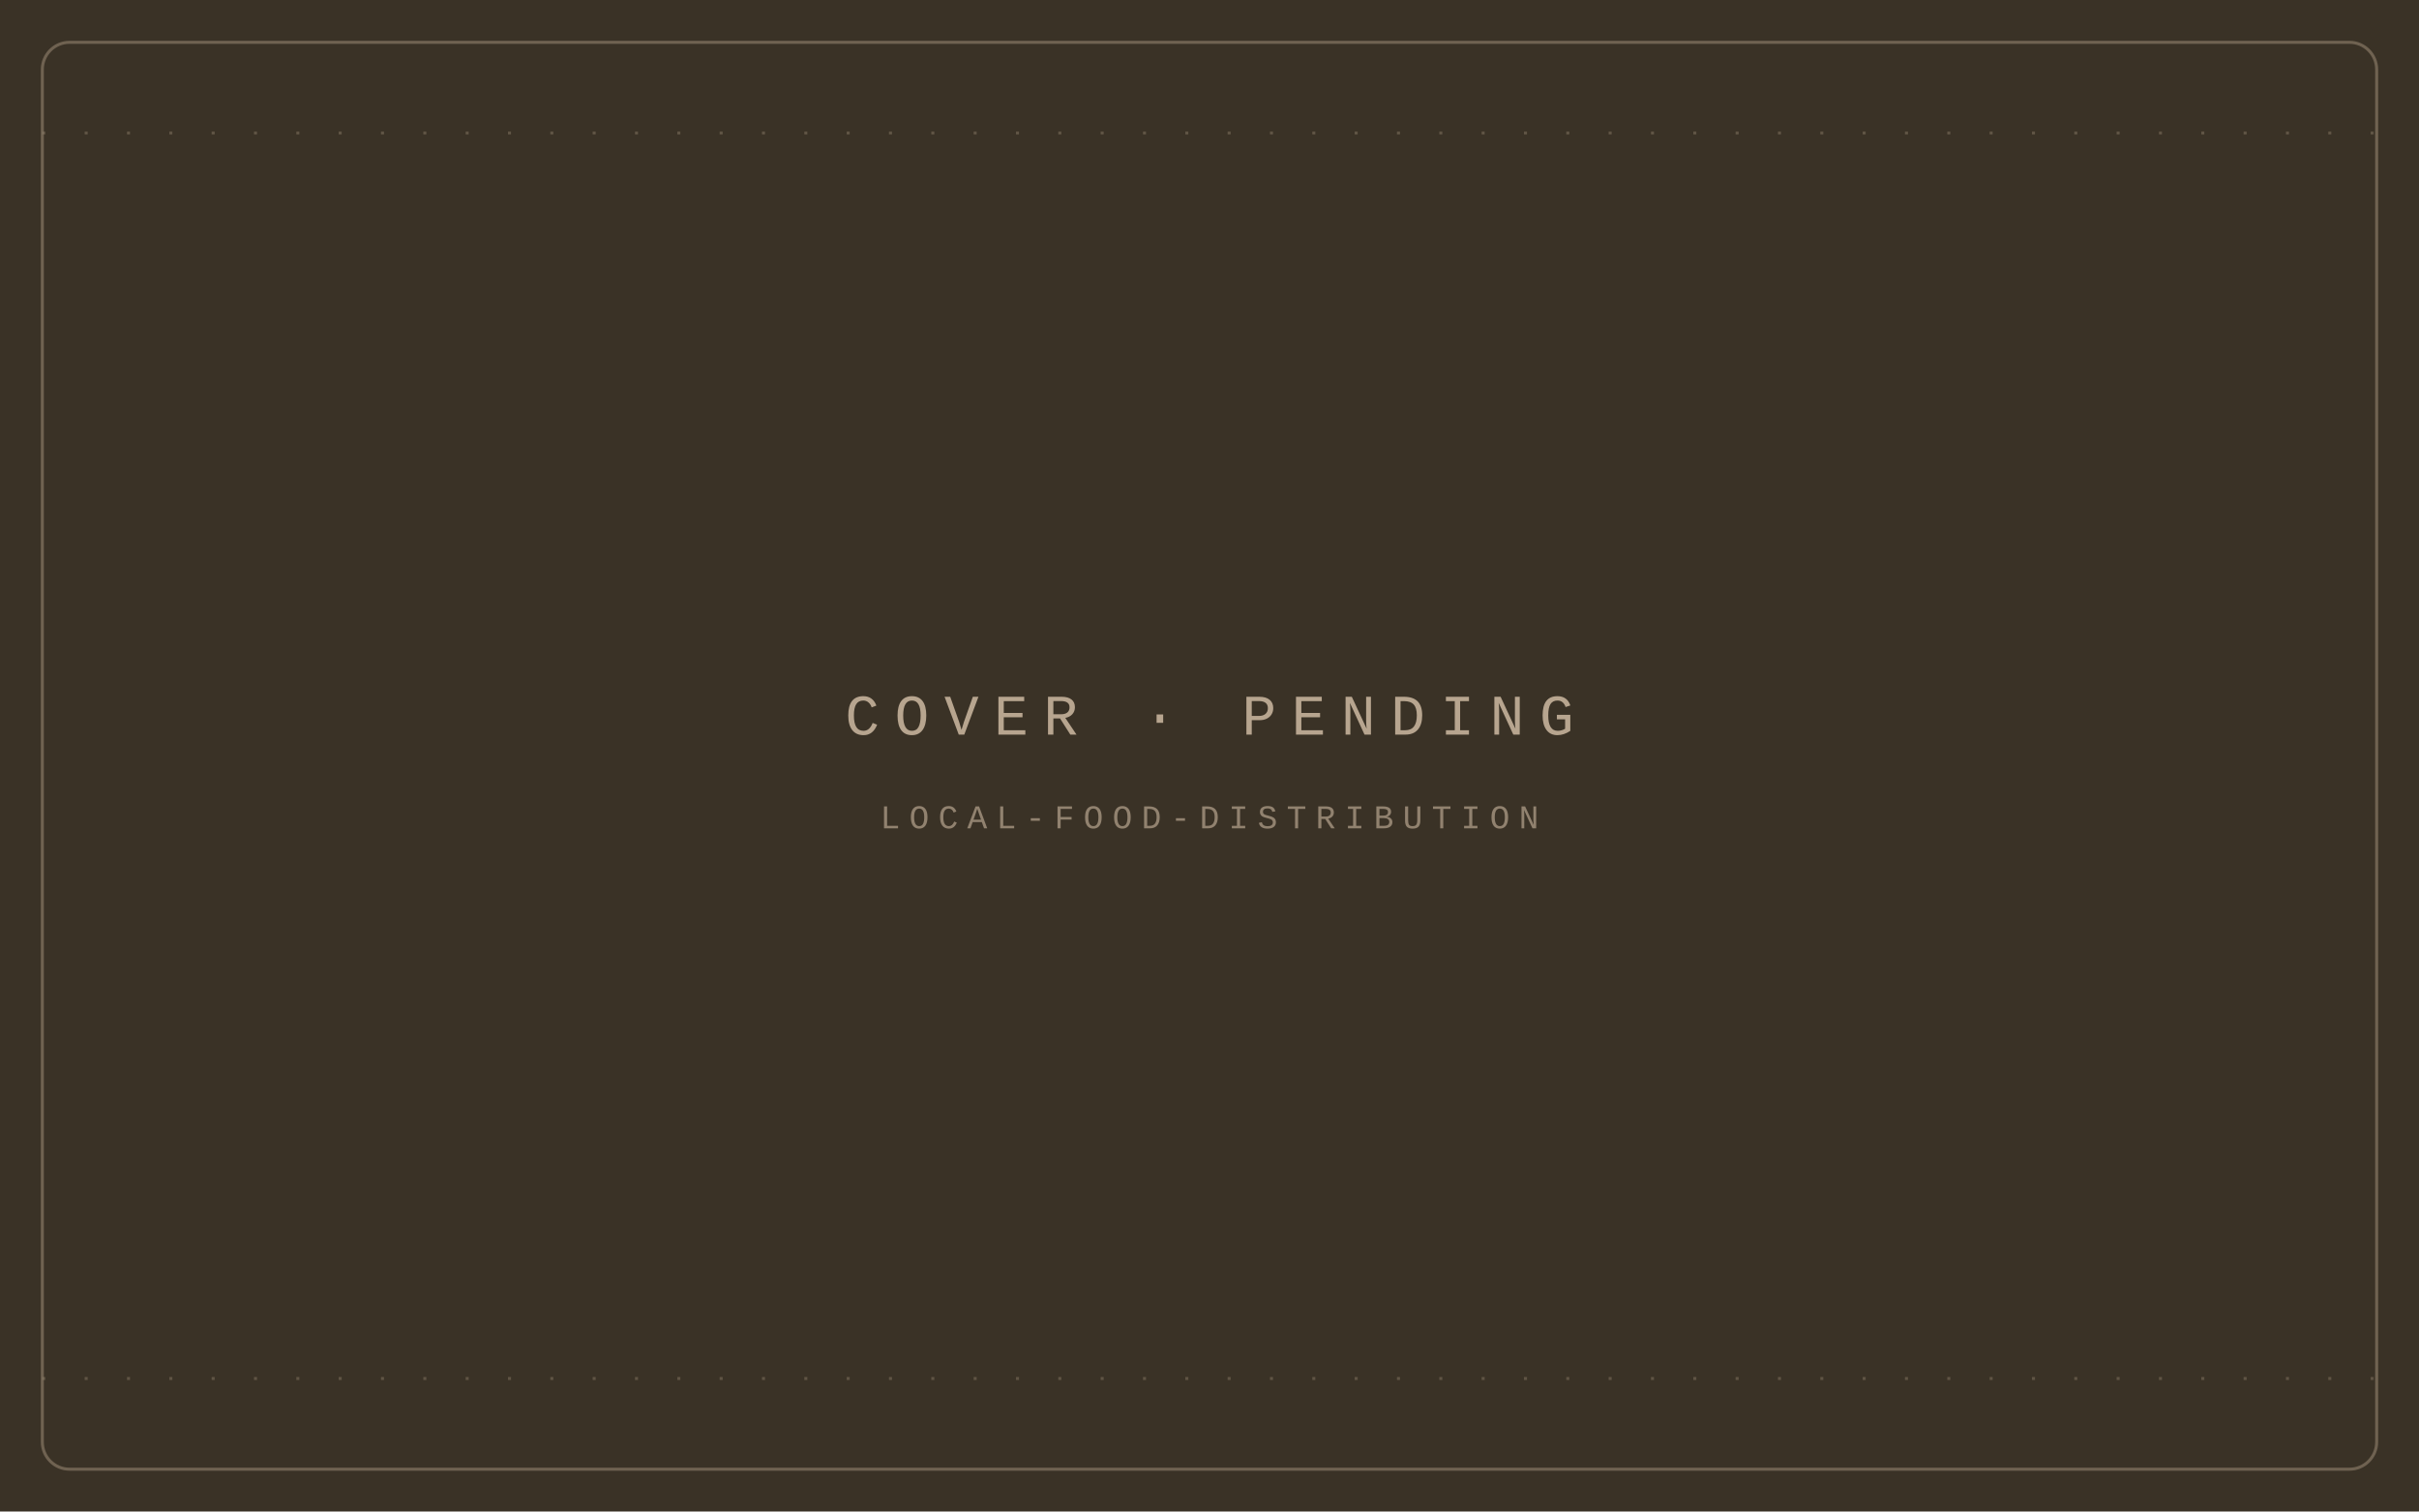
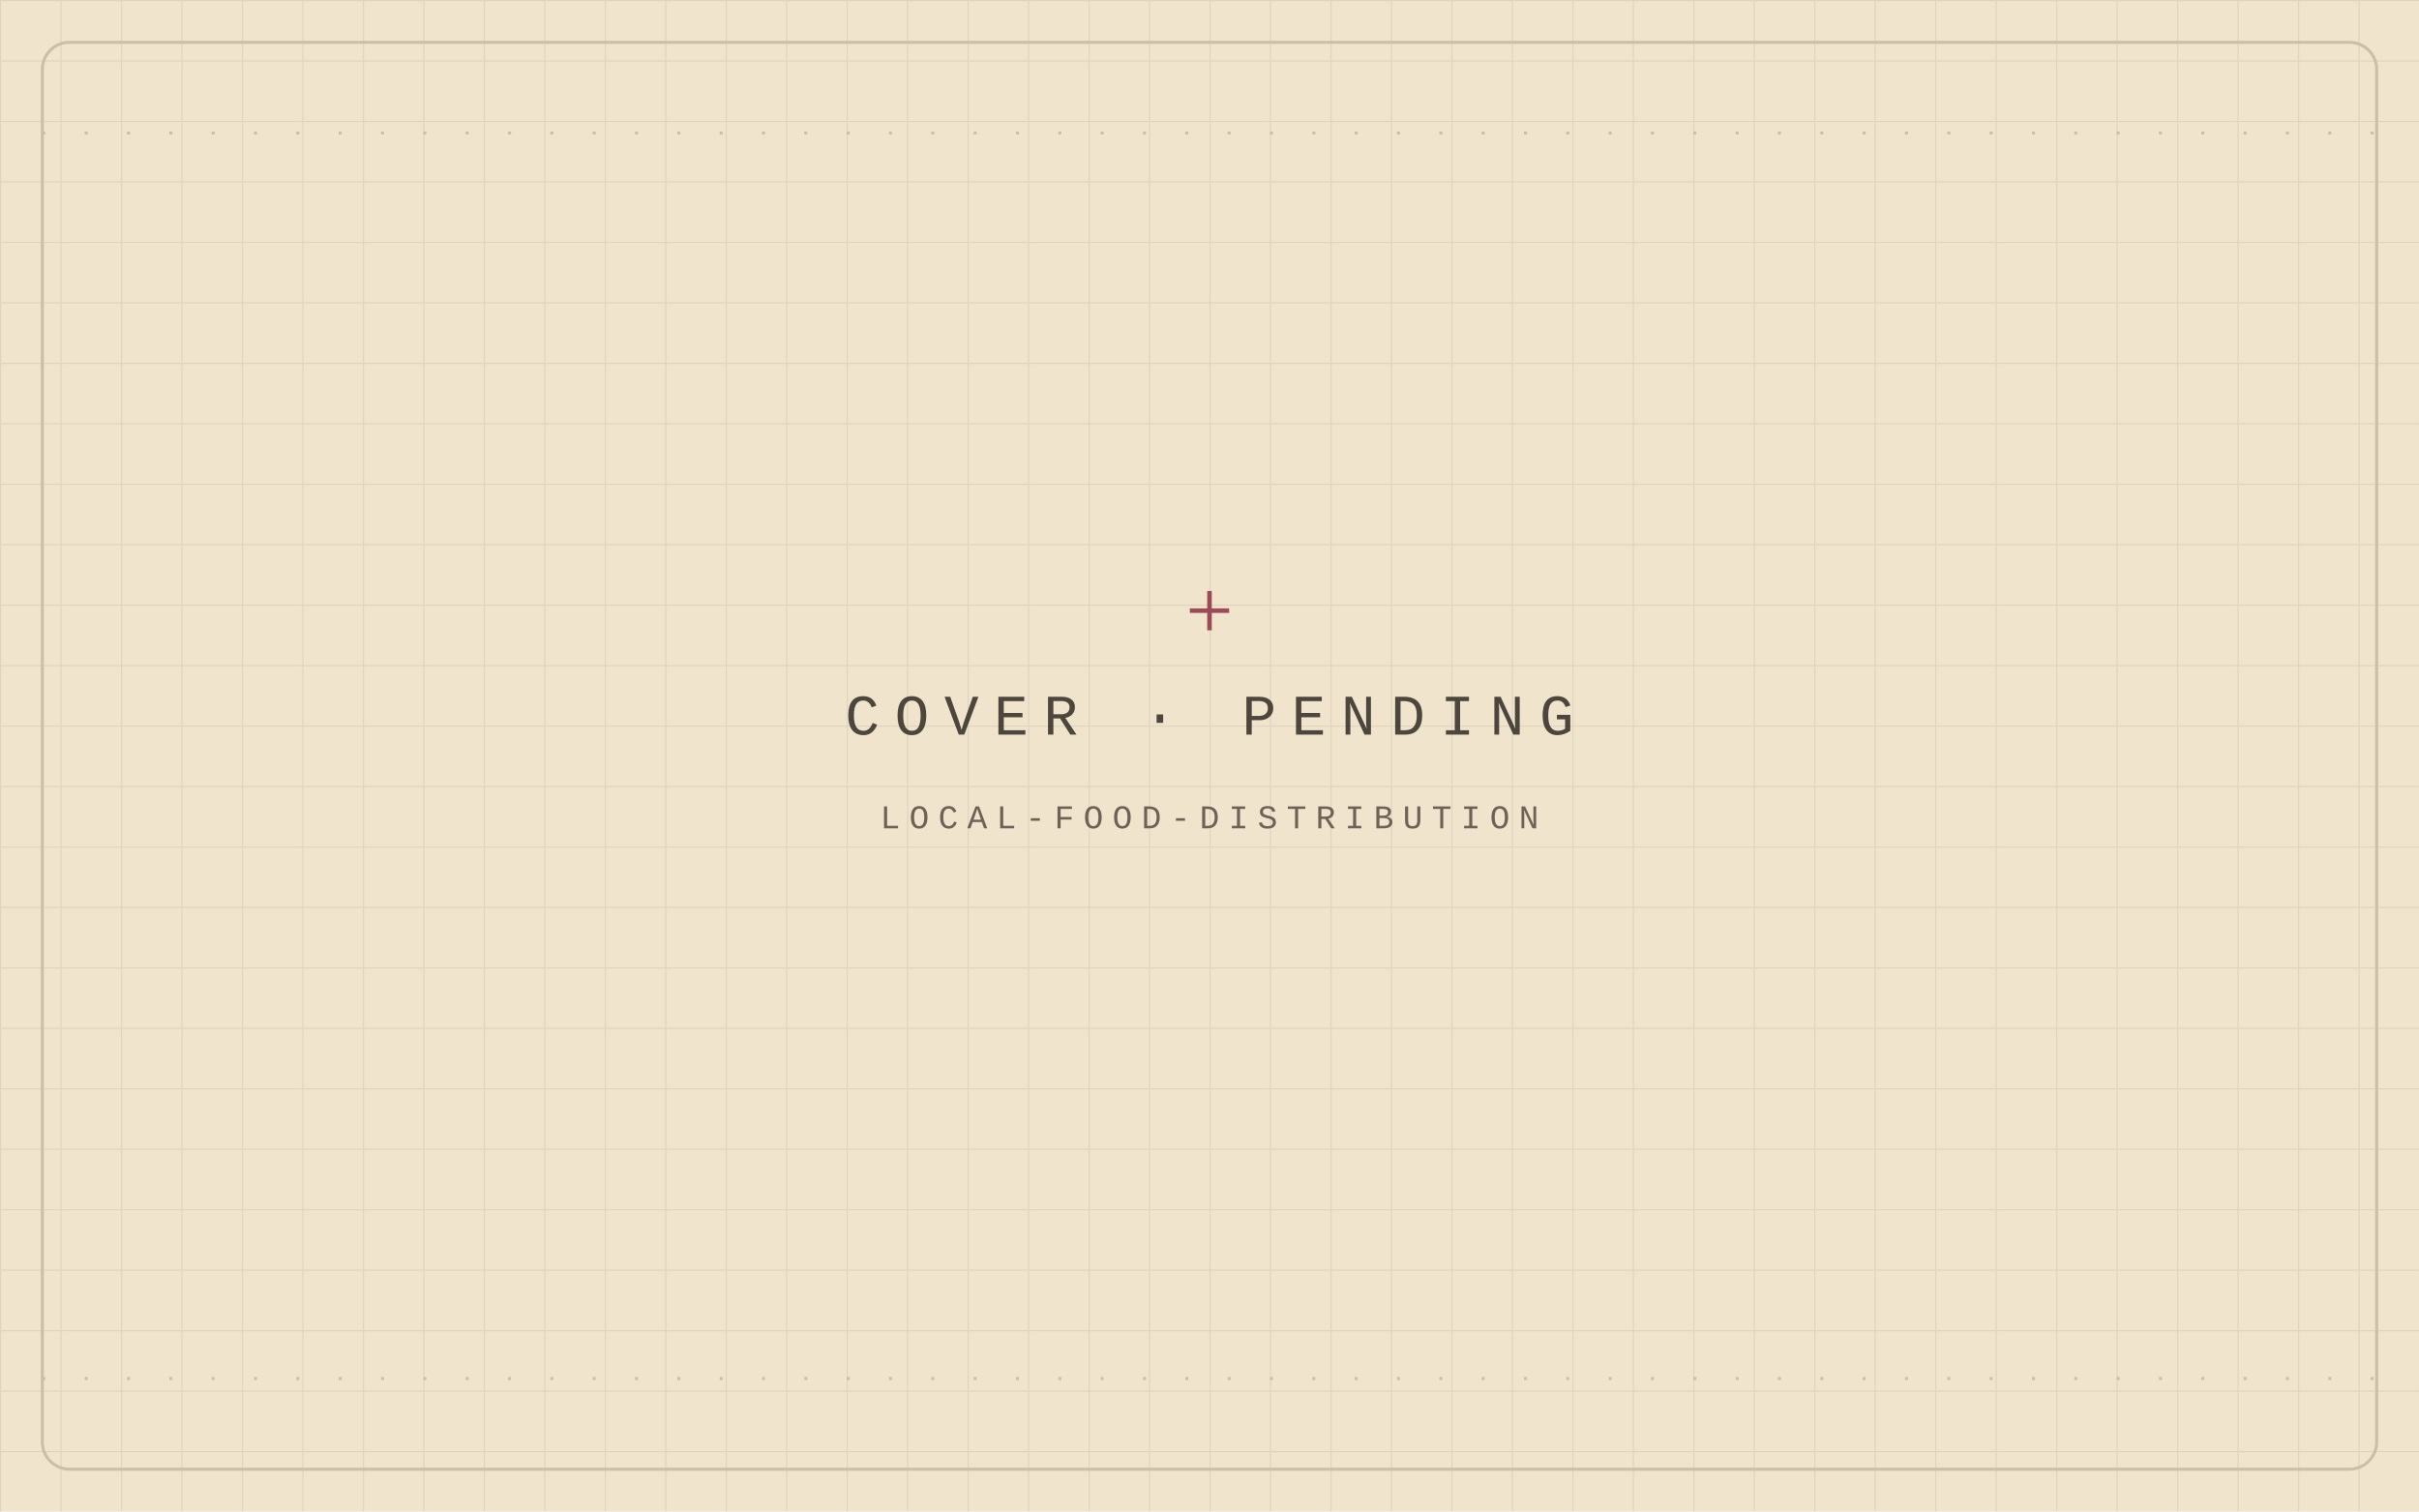
<svg xmlns="http://www.w3.org/2000/svg" width="1600" height="1000" viewBox="0 0 1600 1000" role="img" aria-label="Placeholder image">
-   <rect width="1600" height="1000" fill="#3a3226" />
-   <rect x="28" y="28" width="1544" height="944" fill="none" stroke="#a5937d" stroke-opacity="0.5" stroke-width="2" rx="18" />
-   <line x1="28" y1="88" x2="1572" y2="88" stroke="#a5937d" stroke-opacity="0.35" stroke-width="2" stroke-dasharray="2 26" />
-   <line x1="28" y1="912" x2="1572" y2="912" stroke="#a5937d" stroke-opacity="0.35" stroke-width="2" stroke-dasharray="2 26" />
-   <text x="800" y="486" text-anchor="middle" font-family="'IBM Plex Mono','Courier New',monospace" font-size="38" letter-spacing="10" fill="#b7a58f">COVER · PENDING</text>
-   <text x="800" y="548" text-anchor="middle" font-family="'IBM Plex Mono','Courier New',monospace" font-size="22" letter-spacing="6" fill="#b7a58f" fill-opacity="0.7">LOCAL-FOOD-DISTRIBUTION</text>
+   <defs>
+     <pattern id="ledger" width="40" height="40" patternUnits="userSpaceOnUse">
+       <path d="M40 0H0v40" fill="none" stroke="#2a241e" stroke-opacity="0.085" stroke-width="1.5" />
+     </pattern>
+   </defs>
+   <rect width="1600" height="1000" fill="#f0e4cd" />
+   <rect width="1600" height="1000" fill="url(#ledger)" />
+   <rect x="28" y="28" width="1544" height="944" fill="none" stroke="#cbbfa8" stroke-width="2" rx="18" />
+   <line x1="28" y1="88" x2="1572" y2="88" stroke="#cbbfa8" stroke-width="2" stroke-dasharray="2 26" />
+   <line x1="28" y1="912" x2="1572" y2="912" stroke="#cbbfa8" stroke-width="2" stroke-dasharray="2 26" />
+   <path d="M787 404h26M800 391v26" stroke="#8e2f45" stroke-opacity="0.85" stroke-width="3" />
+   <text x="800" y="486" text-anchor="middle" font-family="'IBM Plex Mono','Courier New',monospace" font-size="38" letter-spacing="10" fill="#2a241e" fill-opacity="0.82">COVER · PENDING</text>
+   <text x="800" y="548" text-anchor="middle" font-family="'IBM Plex Mono','Courier New',monospace" font-size="22" letter-spacing="6" fill="#6e6257">LOCAL-FOOD-DISTRIBUTION</text>
</svg>
